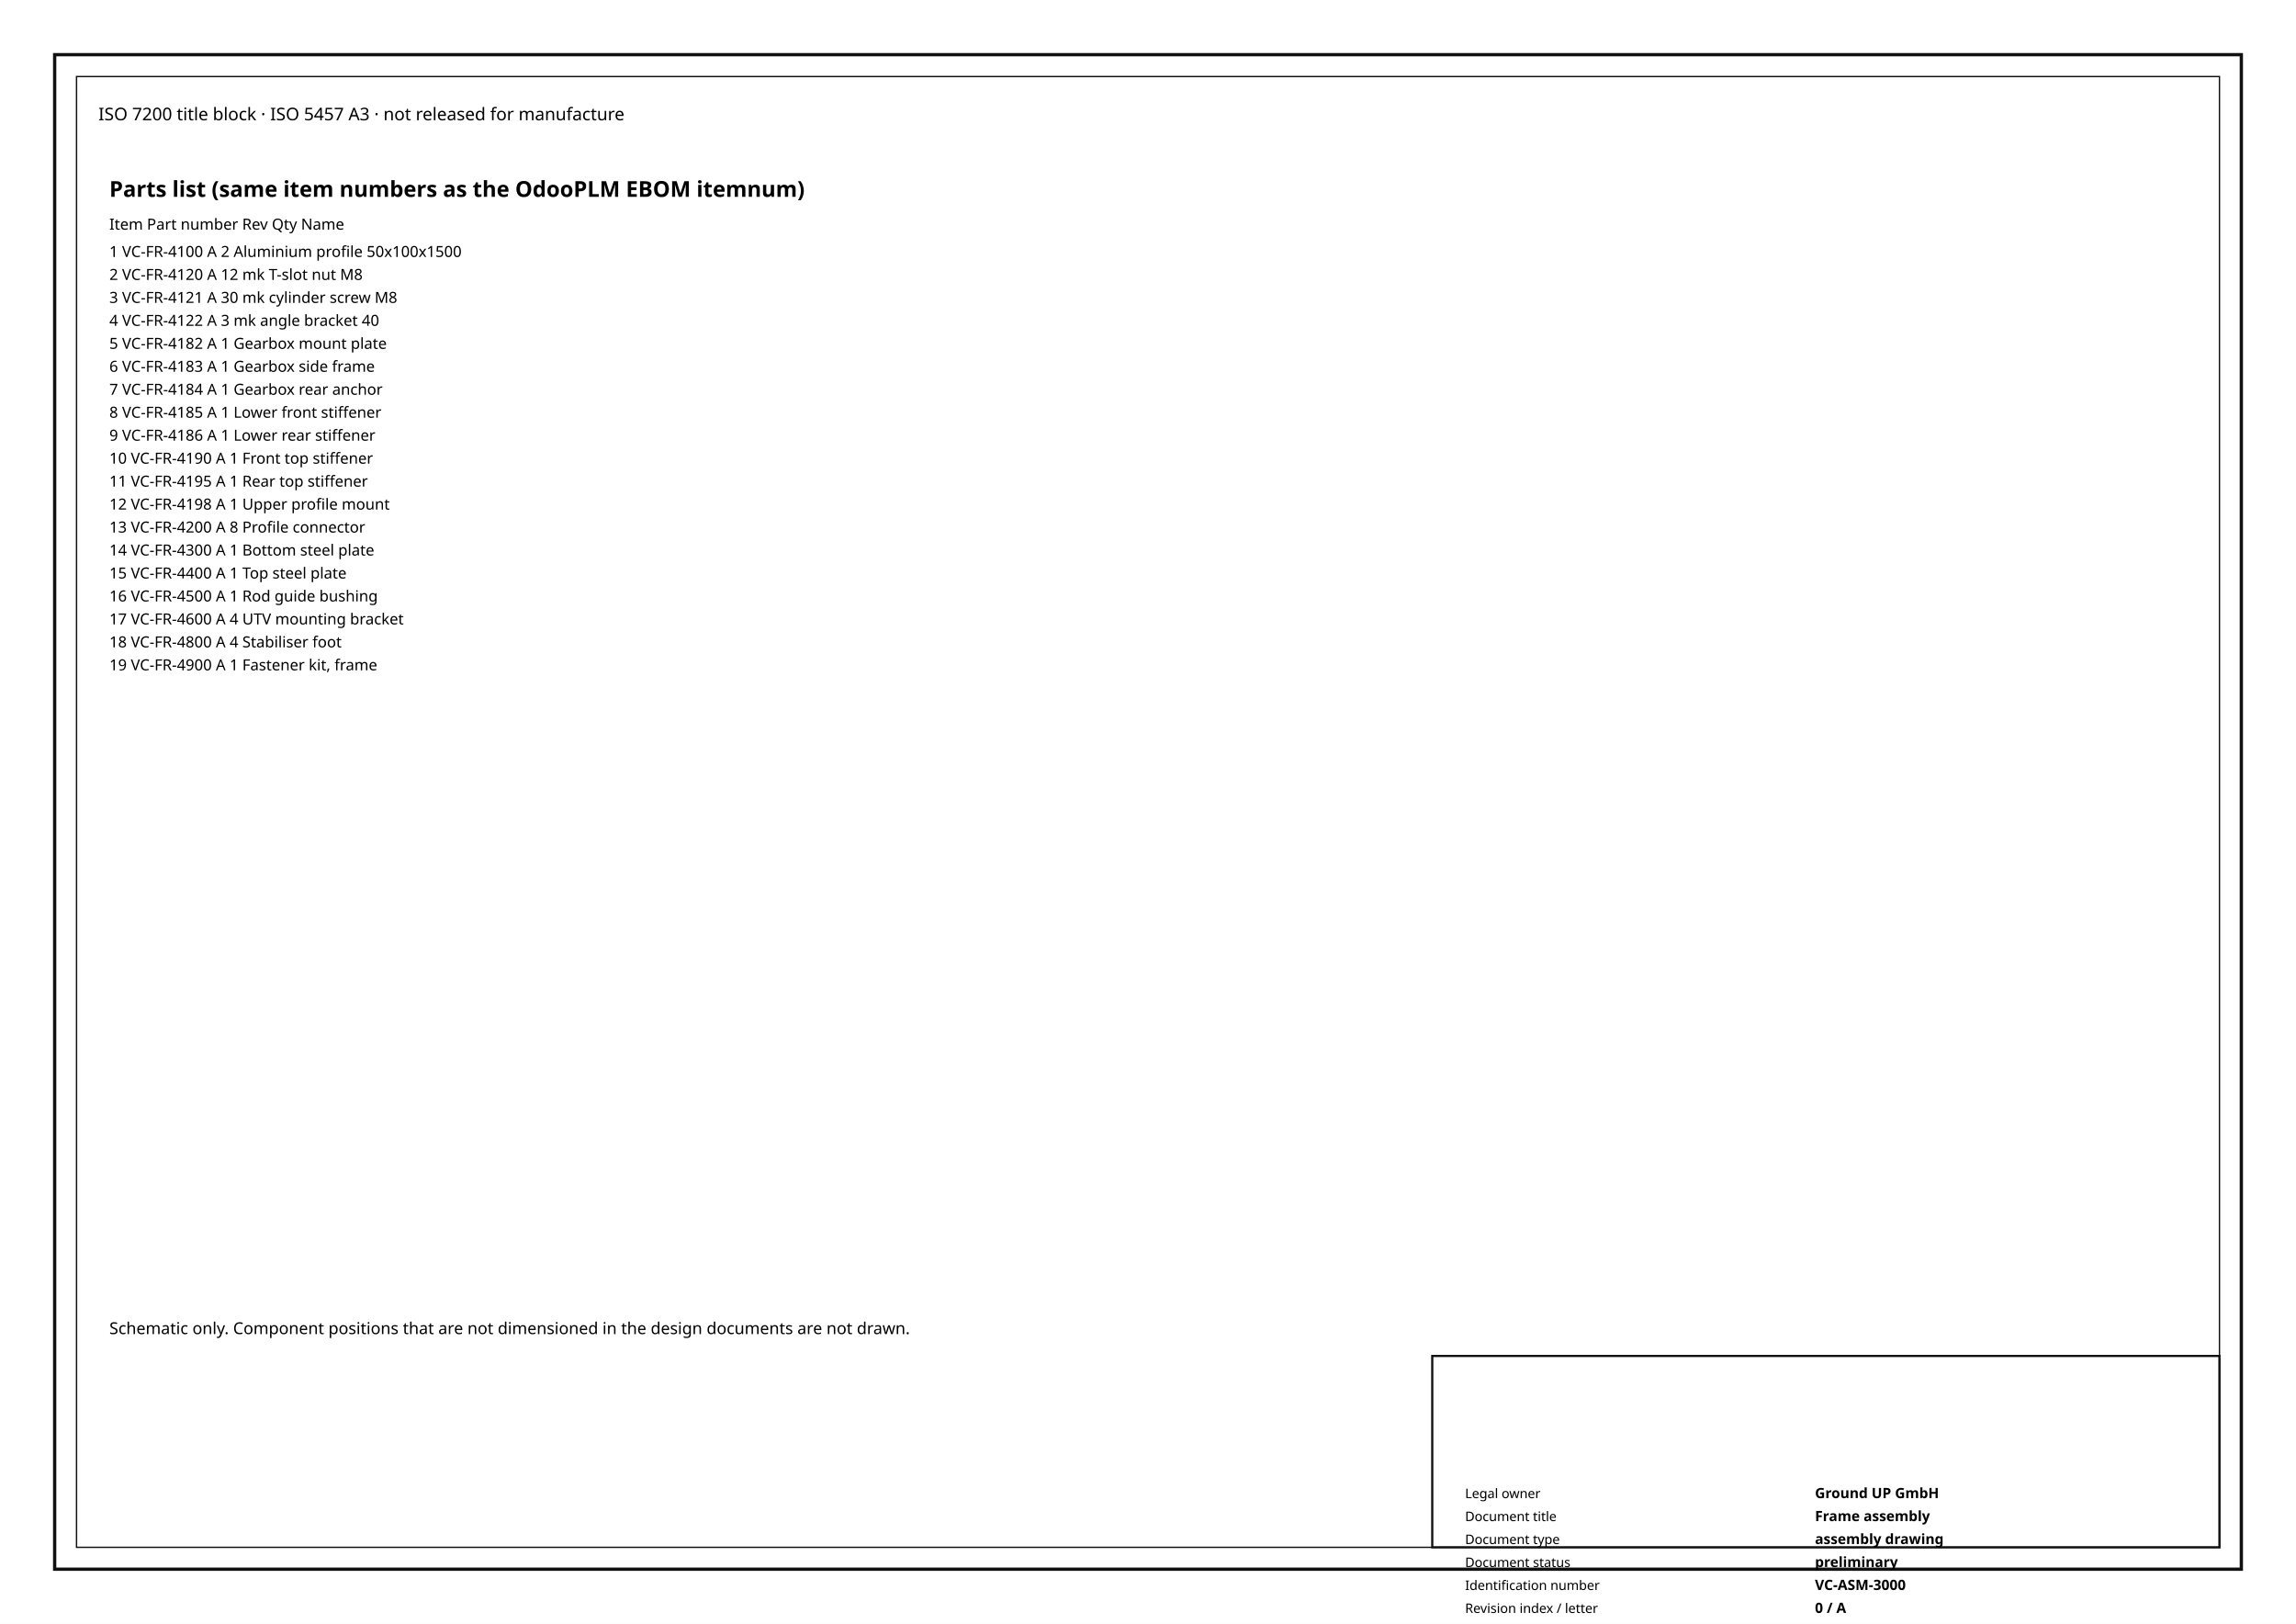
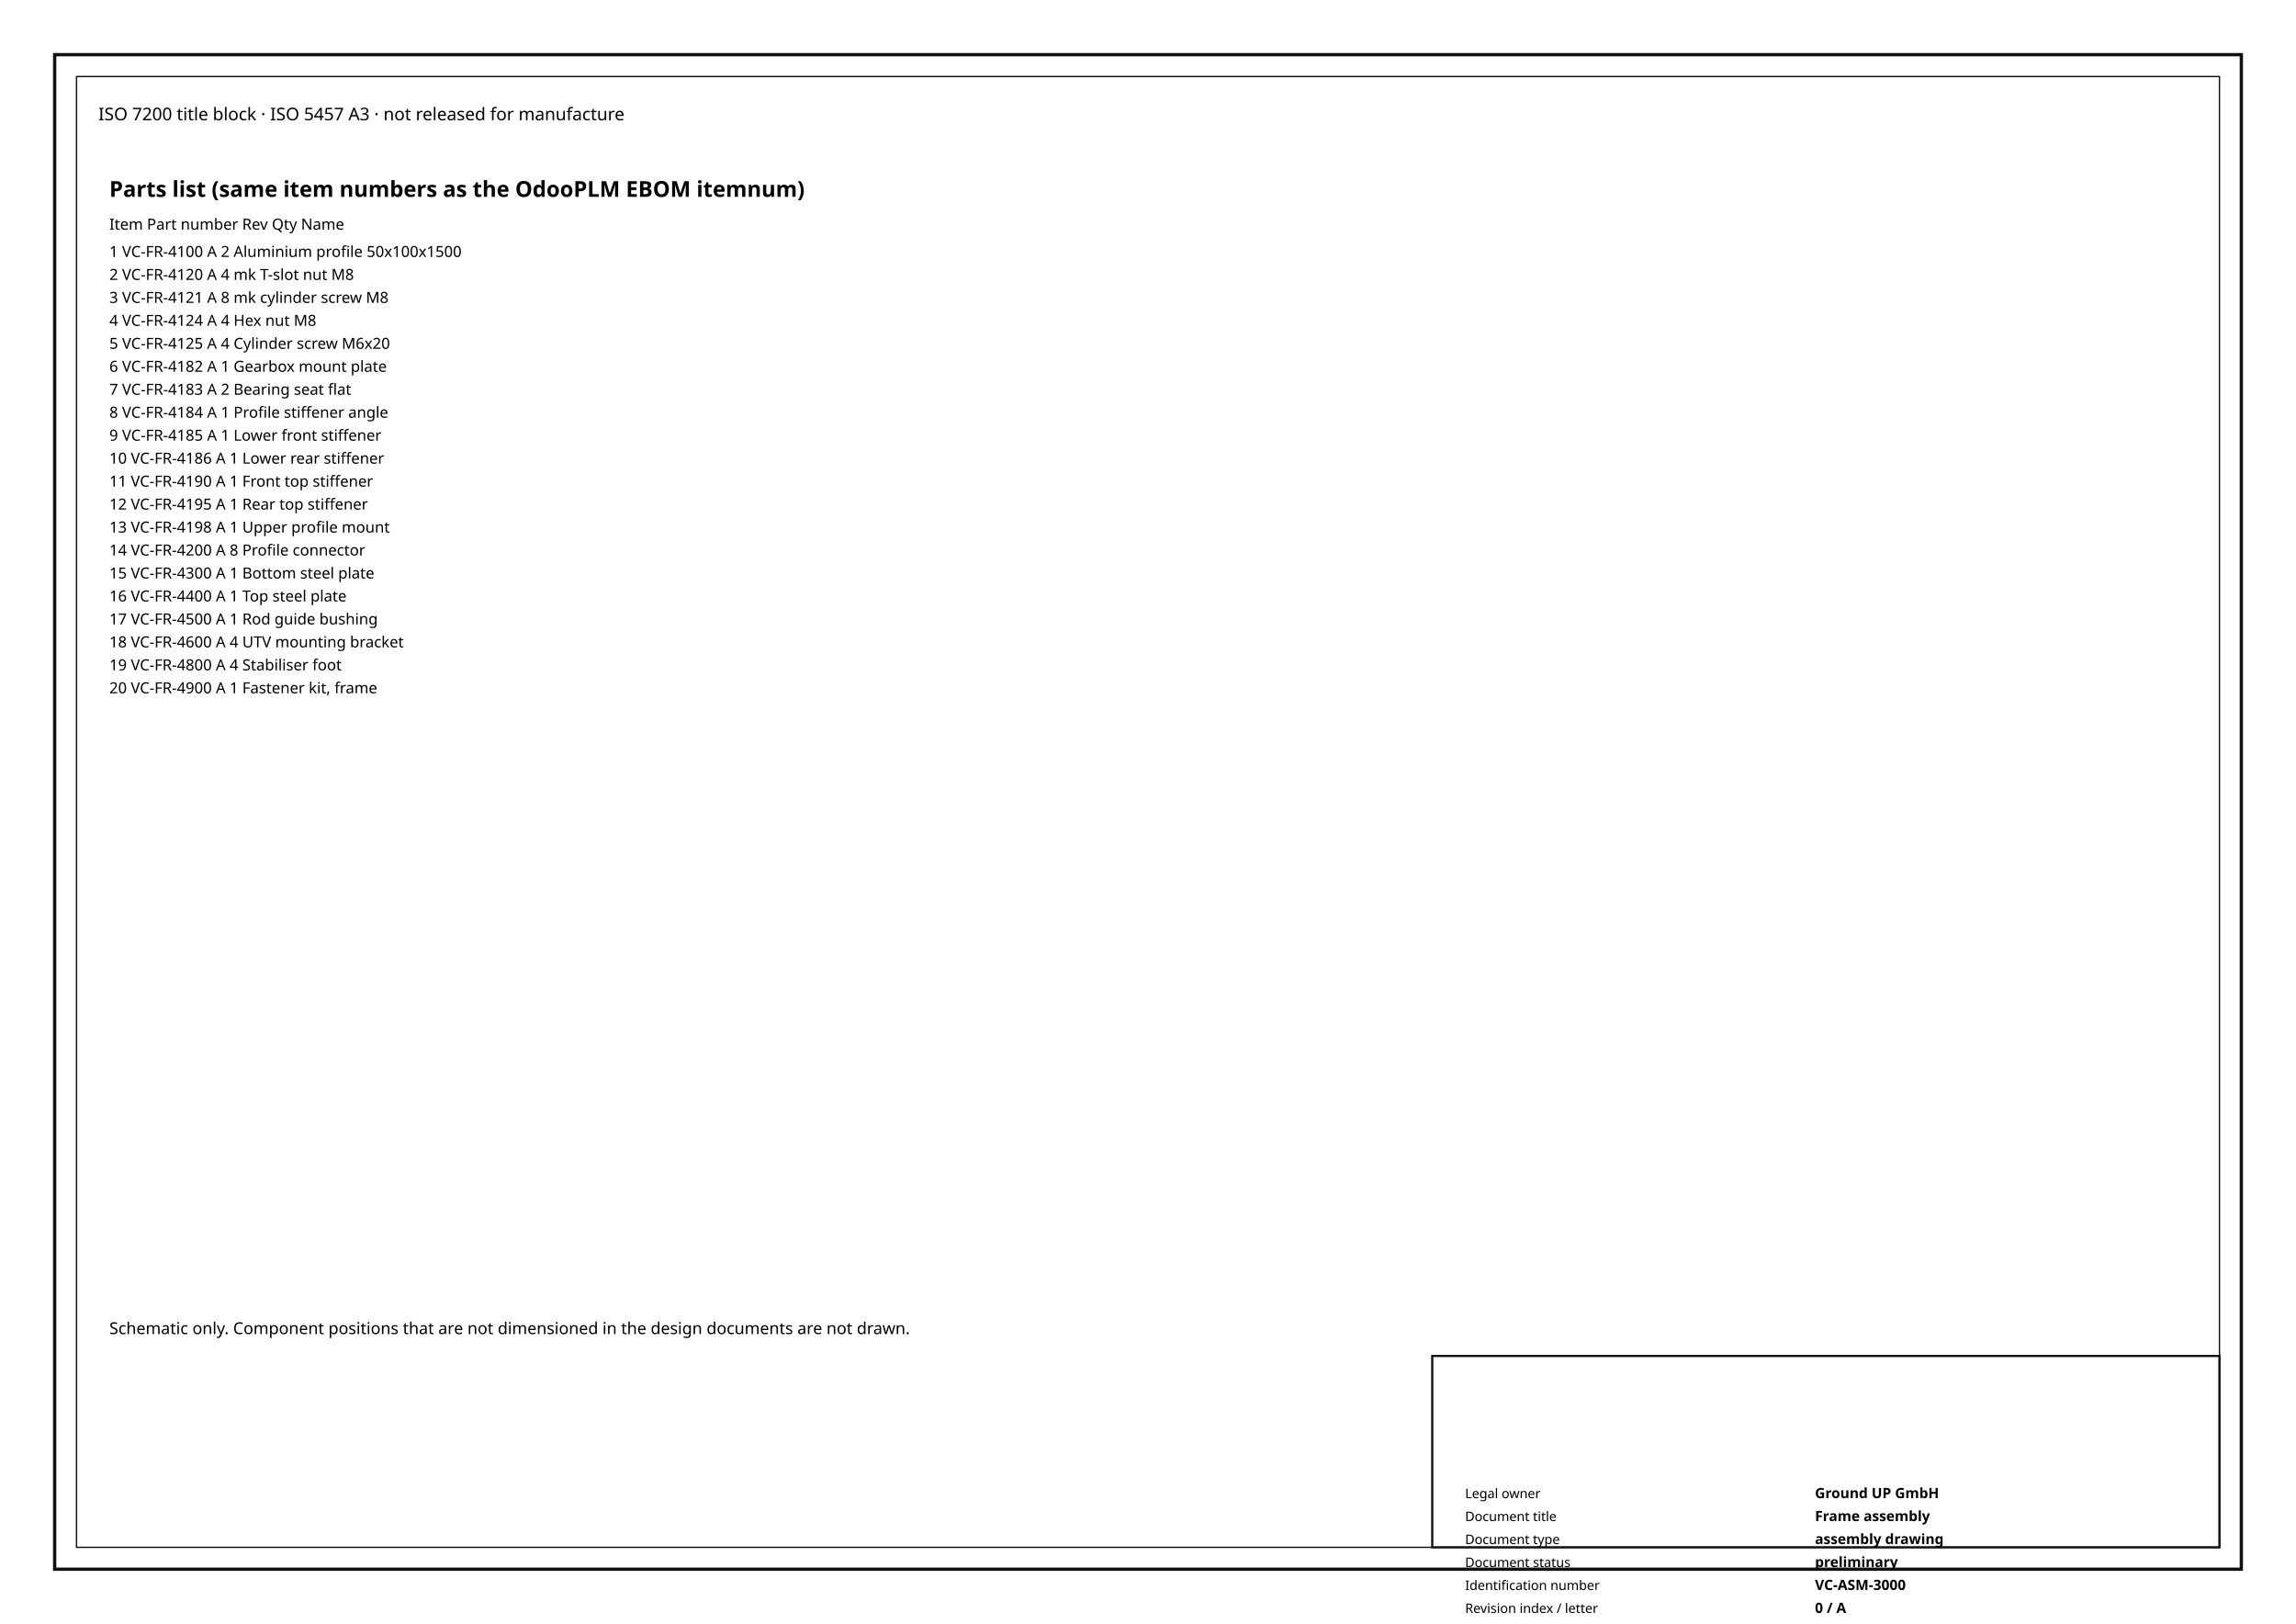
<svg xmlns="http://www.w3.org/2000/svg" width="420mm" height="297mm" viewBox="0 0 420.0 297.0">
  <rect width="100%" height="100%" fill="#fff" />
  <rect x="10" y="10" width="400" height="277" fill="none" stroke="#111" stroke-width="0.6" />
  <rect x="14" y="14" width="392" height="269" fill="none" stroke="#111" stroke-width="0.25" />
  <rect x="262" y="248" width="144" height="35" fill="none" stroke="#111" stroke-width="0.4" />
  <text x="18" y="22" font-size="3.2" font-family="sans-serif">ISO 7200 title block · ISO 5457 A3 · not released for manufacture</text>
  <text x="20" y="36" font-size="4" font-family="sans-serif" font-weight="700">Parts list (same item numbers as the OdooPLM EBOM itemnum)</text>
  <text x="20" y="42" font-size="2.8" font-family="sans-serif">Item  Part number   Rev  Qty  Name</text>
  <text x="20" y="47" font-size="2.8" font-family="sans-serif">1      VC-FR-4100     A    2    Aluminium profile 50x100x1500</text>
-   <text x="20" y="51.2" font-size="2.8" font-family="sans-serif">2      VC-FR-4120     A    12   mk T-slot nut M8</text>
-   <text x="20" y="55.4" font-size="2.8" font-family="sans-serif">3      VC-FR-4121     A    30   mk cylinder screw M8</text>
-   <text x="20" y="59.6" font-size="2.8" font-family="sans-serif">4      VC-FR-4122     A    3    mk angle bracket 40</text>
-   <text x="20" y="63.8" font-size="2.8" font-family="sans-serif">5      VC-FR-4182     A    1    Gearbox mount plate</text>
-   <text x="20" y="68" font-size="2.8" font-family="sans-serif">6      VC-FR-4183     A    1    Gearbox side frame</text>
-   <text x="20" y="72.2" font-size="2.8" font-family="sans-serif">7      VC-FR-4184     A    1    Gearbox rear anchor</text>
-   <text x="20" y="76.4" font-size="2.8" font-family="sans-serif">8      VC-FR-4185     A    1    Lower front stiffener</text>
-   <text x="20" y="80.6" font-size="2.8" font-family="sans-serif">9      VC-FR-4186     A    1    Lower rear stiffener</text>
-   <text x="20" y="84.8" font-size="2.8" font-family="sans-serif">10     VC-FR-4190     A    1    Front top stiffener</text>
-   <text x="20" y="89" font-size="2.8" font-family="sans-serif">11     VC-FR-4195     A    1    Rear top stiffener</text>
-   <text x="20" y="93.2" font-size="2.8" font-family="sans-serif">12     VC-FR-4198     A    1    Upper profile mount</text>
-   <text x="20" y="97.4" font-size="2.8" font-family="sans-serif">13     VC-FR-4200     A    8    Profile connector</text>
-   <text x="20" y="101.6" font-size="2.8" font-family="sans-serif">14     VC-FR-4300     A    1    Bottom steel plate</text>
-   <text x="20" y="105.8" font-size="2.8" font-family="sans-serif">15     VC-FR-4400     A    1    Top steel plate</text>
-   <text x="20" y="110" font-size="2.8" font-family="sans-serif">16     VC-FR-4500     A    1    Rod guide bushing</text>
-   <text x="20" y="114.2" font-size="2.8" font-family="sans-serif">17     VC-FR-4600     A    4    UTV mounting bracket</text>
-   <text x="20" y="118.4" font-size="2.8" font-family="sans-serif">18     VC-FR-4800     A    4    Stabiliser foot</text>
-   <text x="20" y="122.6" font-size="2.8" font-family="sans-serif">19     VC-FR-4900     A    1    Fastener kit, frame</text>
+   <text x="20" y="51.2" font-size="2.8" font-family="sans-serif">2      VC-FR-4120     A    4    mk T-slot nut M8</text>
+   <text x="20" y="55.4" font-size="2.8" font-family="sans-serif">3      VC-FR-4121     A    8    mk cylinder screw M8</text>
+   <text x="20" y="59.6" font-size="2.8" font-family="sans-serif">4      VC-FR-4124     A    4    Hex nut M8</text>
+   <text x="20" y="63.8" font-size="2.8" font-family="sans-serif">5      VC-FR-4125     A    4    Cylinder screw M6x20</text>
+   <text x="20" y="68" font-size="2.8" font-family="sans-serif">6      VC-FR-4182     A    1    Gearbox mount plate</text>
+   <text x="20" y="72.2" font-size="2.8" font-family="sans-serif">7      VC-FR-4183     A    2    Bearing seat flat</text>
+   <text x="20" y="76.4" font-size="2.8" font-family="sans-serif">8      VC-FR-4184     A    1    Profile stiffener angle</text>
+   <text x="20" y="80.6" font-size="2.8" font-family="sans-serif">9      VC-FR-4185     A    1    Lower front stiffener</text>
+   <text x="20" y="84.8" font-size="2.8" font-family="sans-serif">10     VC-FR-4186     A    1    Lower rear stiffener</text>
+   <text x="20" y="89" font-size="2.8" font-family="sans-serif">11     VC-FR-4190     A    1    Front top stiffener</text>
+   <text x="20" y="93.2" font-size="2.8" font-family="sans-serif">12     VC-FR-4195     A    1    Rear top stiffener</text>
+   <text x="20" y="97.4" font-size="2.8" font-family="sans-serif">13     VC-FR-4198     A    1    Upper profile mount</text>
+   <text x="20" y="101.6" font-size="2.8" font-family="sans-serif">14     VC-FR-4200     A    8    Profile connector</text>
+   <text x="20" y="105.8" font-size="2.8" font-family="sans-serif">15     VC-FR-4300     A    1    Bottom steel plate</text>
+   <text x="20" y="110" font-size="2.8" font-family="sans-serif">16     VC-FR-4400     A    1    Top steel plate</text>
+   <text x="20" y="114.2" font-size="2.8" font-family="sans-serif">17     VC-FR-4500     A    1    Rod guide bushing</text>
+   <text x="20" y="118.4" font-size="2.8" font-family="sans-serif">18     VC-FR-4600     A    4    UTV mounting bracket</text>
+   <text x="20" y="122.6" font-size="2.8" font-family="sans-serif">19     VC-FR-4800     A    4    Stabiliser foot</text>
+   <text x="20" y="126.8" font-size="2.8" font-family="sans-serif">20     VC-FR-4900     A    1    Fastener kit, frame</text>
  <text x="20" y="244" font-size="3" font-family="sans-serif">Schematic only. Component positions that are not dimensioned in the design documents are not drawn.</text>
  <text x="268" y="274" font-size="2.4" font-family="sans-serif">Legal owner</text>
  <text x="332" y="274" font-size="2.6" font-family="sans-serif" font-weight="700">Ground UP GmbH</text>
  <text x="268" y="278.2" font-size="2.4" font-family="sans-serif">Document title</text>
  <text x="332" y="278.2" font-size="2.6" font-family="sans-serif" font-weight="700">Frame assembly</text>
  <text x="268" y="282.4" font-size="2.4" font-family="sans-serif">Document type</text>
  <text x="332" y="282.4" font-size="2.6" font-family="sans-serif" font-weight="700">assembly drawing</text>
  <text x="268" y="286.6" font-size="2.4" font-family="sans-serif">Document status</text>
  <text x="332" y="286.6" font-size="2.6" font-family="sans-serif" font-weight="700">preliminary</text>
  <text x="268" y="290.8" font-size="2.4" font-family="sans-serif">Identification number</text>
  <text x="332" y="290.8" font-size="2.6" font-family="sans-serif" font-weight="700">VC-ASM-3000</text>
  <text x="268" y="295" font-size="2.4" font-family="sans-serif">Revision index / letter</text>
  <text x="332" y="295" font-size="2.6" font-family="sans-serif" font-weight="700">0 / A</text>
  <text x="268" y="299.2" font-size="2.4" font-family="sans-serif">Creator</text>
  <text x="332" y="299.2" font-size="2.6" font-family="sans-serif" font-weight="700">vibrocore cad export</text>
  <text x="268" y="303.4" font-size="2.4" font-family="sans-serif">Created</text>
  <text x="332" y="303.4" font-size="2.6" font-family="sans-serif" font-weight="700">2026-11-19</text>
  <text x="268" y="307.6" font-size="2.4" font-family="sans-serif">Units</text>
  <text x="332" y="307.6" font-size="2.6" font-family="sans-serif" font-weight="700">mm</text>
  <text x="268" y="311.8" font-size="2.4" font-family="sans-serif">Projection</text>
  <text x="332" y="311.8" font-size="2.6" font-family="sans-serif" font-weight="700">first angle (ISO 128)</text>
  <text x="268" y="316" font-size="2.4" font-family="sans-serif">Sheet</text>
  <text x="332" y="316" font-size="2.6" font-family="sans-serif" font-weight="700">1 / 1</text>
</svg>
